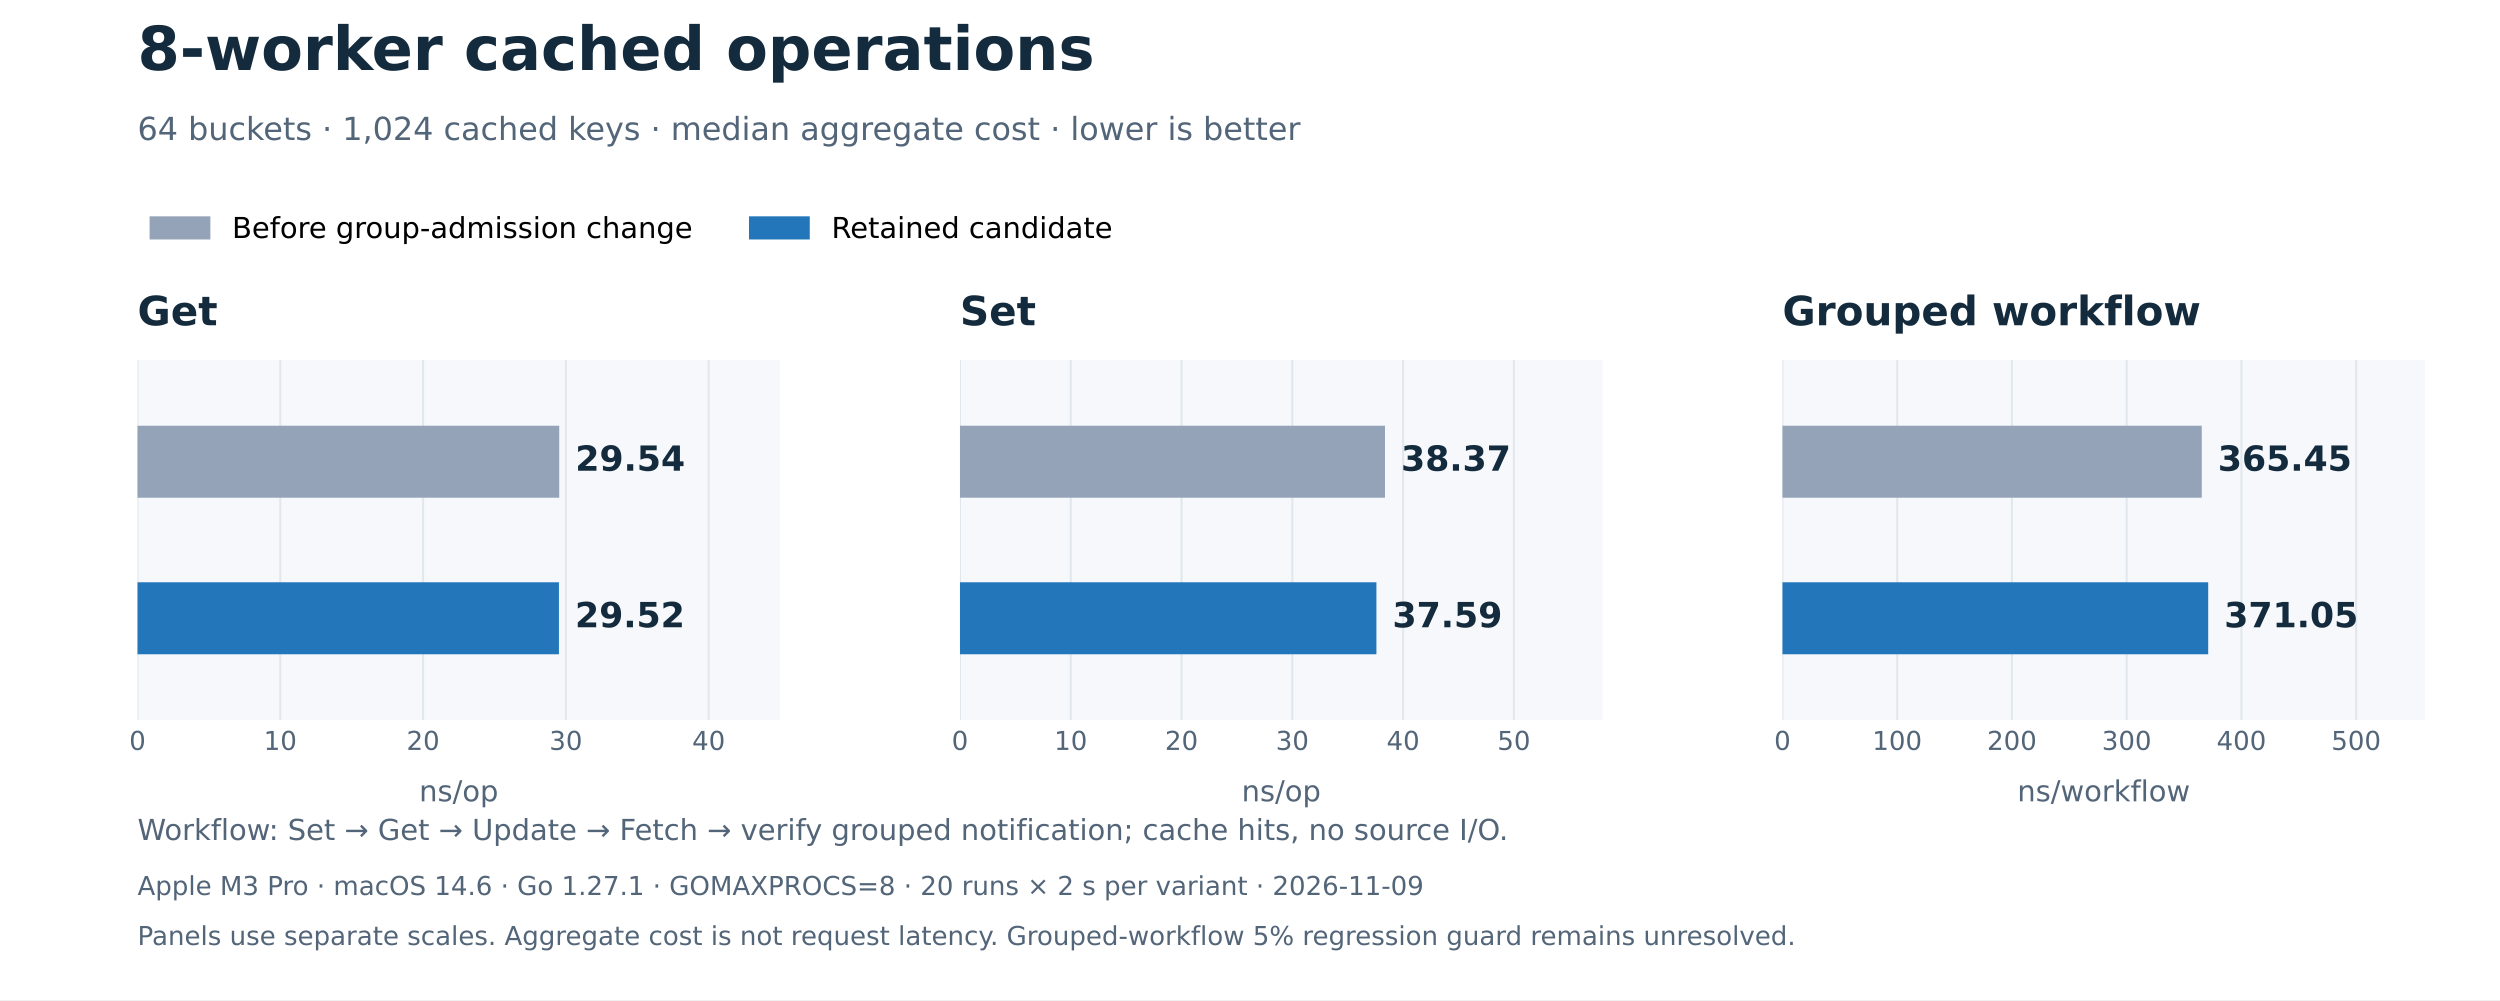
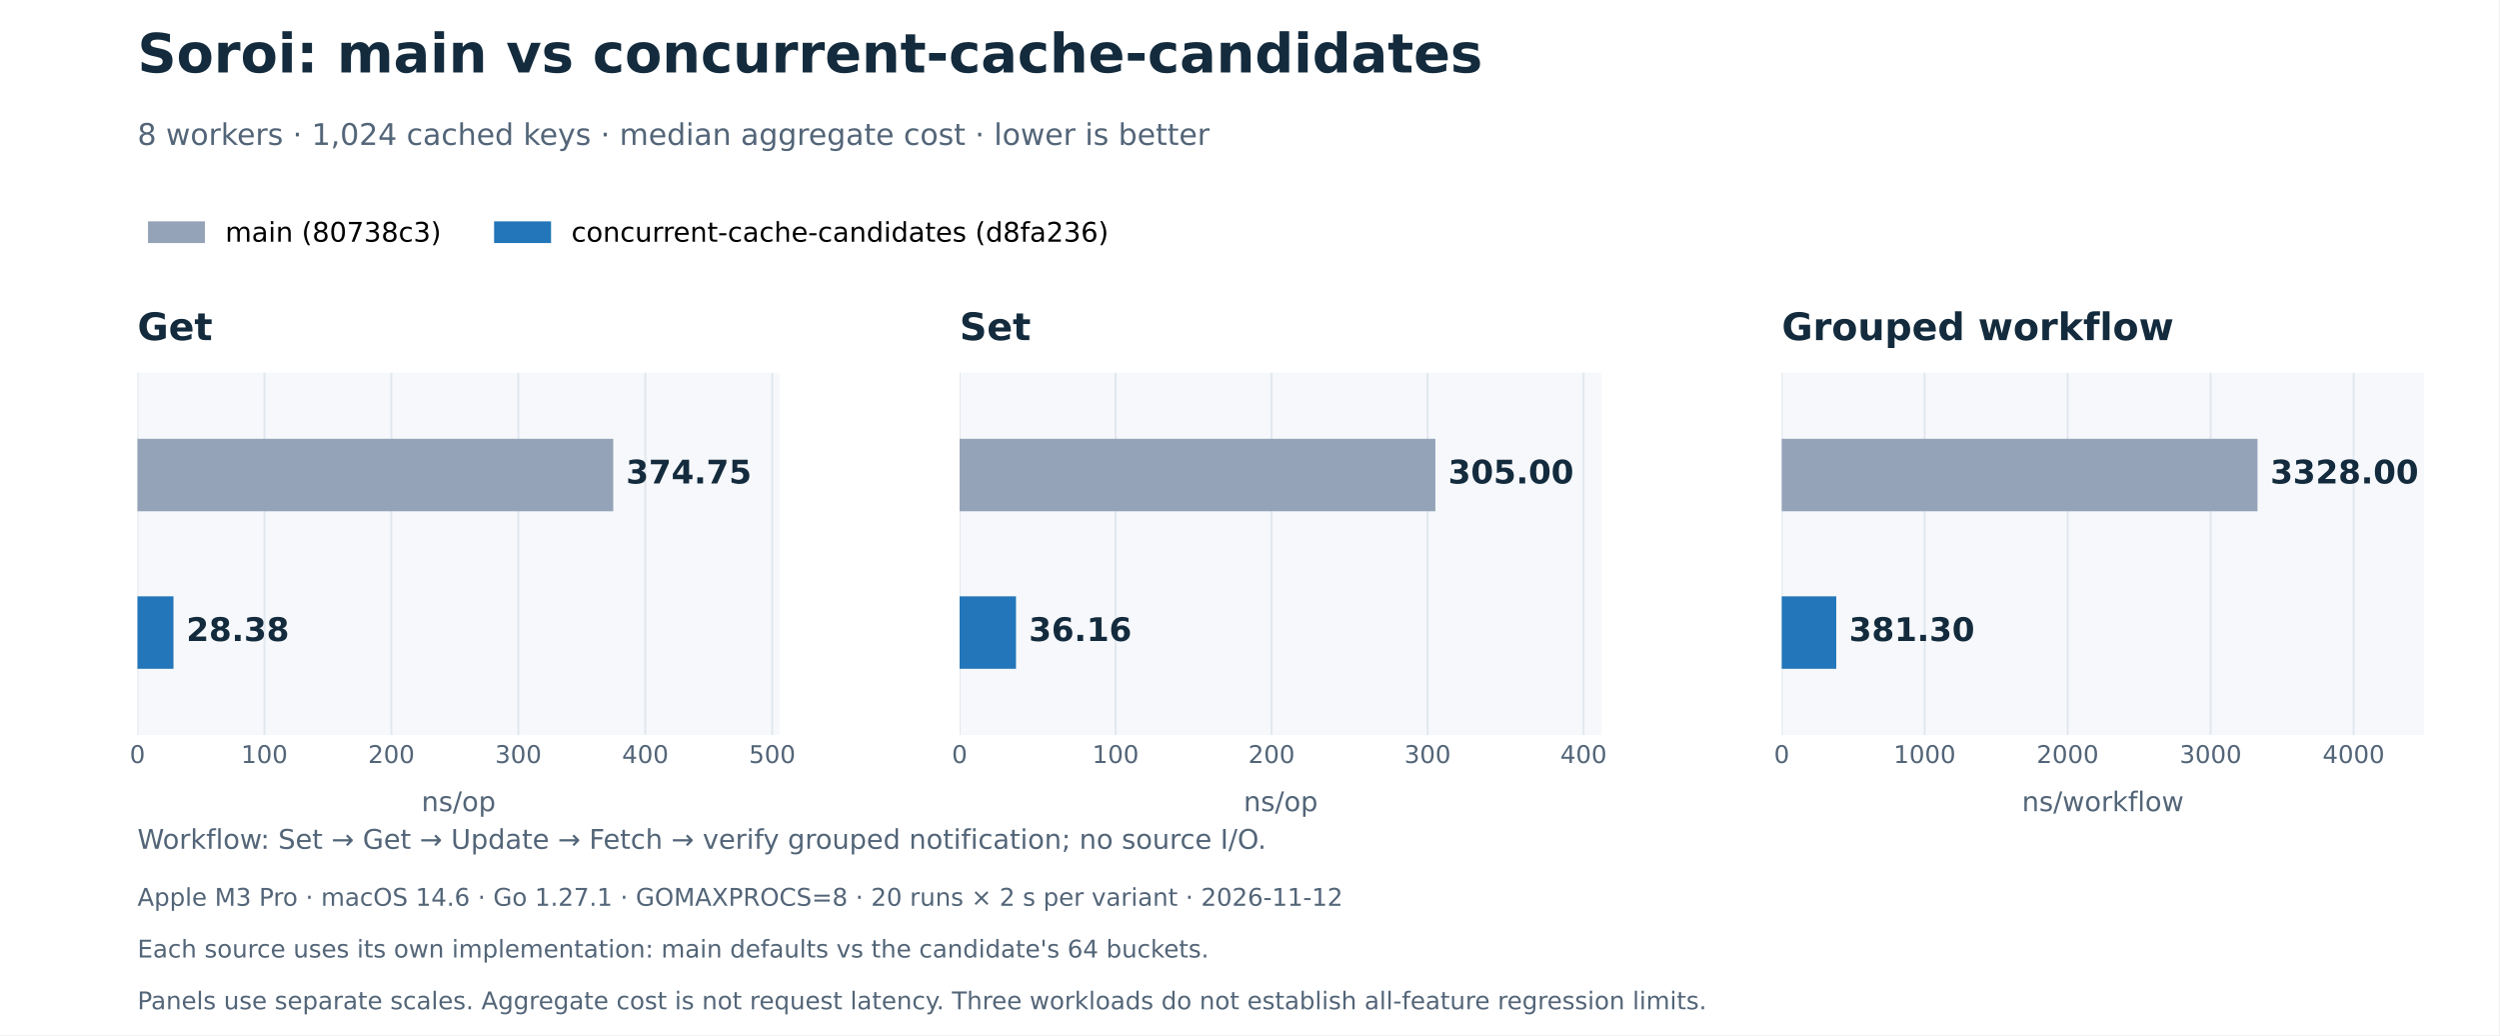
- <svg xmlns="http://www.w3.org/2000/svg" width="864pt" height="345.6pt" viewBox="0 0 864 345.6" version="1.1">
+ <svg xmlns="http://www.w3.org/2000/svg" width="921.6pt" height="381.6pt" viewBox="0 0 921.6 381.6" version="1.1">
  <defs>
    <style type="text/css">*{stroke-linejoin: round; stroke-linecap: butt}</style>
  </defs>
  <g id="figure_1">
    <g id="patch_1">
-       <path d="M 0 345.6 L 864 345.6 L 864 0 L 0 0 z " style="fill: #ffffff" />
+       <path d="M 0 381.6 L 921.6 381.6 L 921.6 0 L 0 0 z " style="fill: #ffffff" />
    </g>
    <g id="axes_1">
      <g id="patch_2">
-         <path d="M 47.52 248.832 L 269.587 248.832 L 269.587 124.416 L 47.52 124.416 z " style="fill: #f6f8fb" />
+         <path d="M 50.688 270.936 L 287.56 270.936 L 287.56 137.376 L 50.688 137.376 z " style="fill: #f6f8fb" />
      </g>
      <g id="matplotlib.axis_1">
        <g id="xtick_1">
          <g id="line2d_1">
-             <path d="M 47.52 248.832 L 47.52 124.416 " clip-path="url(#p06e22436de)" style="fill: none; stroke: #e1e7ee; stroke-width: 0.7; stroke-linecap: square" />
+             <path d="M 50.688 270.936 L 50.688 137.376 " clip-path="url(#p46c3dfa974)" style="fill: none; stroke: #e1e7ee; stroke-width: 0.7; stroke-linecap: square" />
          </g>
          <g id="line2d_2" />
          <g id="text_1">
-             <text style="font-size: 9px; font-family: 'DejaVu Sans'; text-anchor: middle; fill: #536578" x="47.52" y="259.17" transform="rotate(-0 47.52 259.1699)">0</text>
+             <text style="font-size: 9px; font-family: 'DejaVu Sans'; text-anchor: middle; fill: #536578" x="50.688" y="281.274" transform="rotate(-0 50.688 281.2739)">0</text>
          </g>
        </g>
        <g id="xtick_2">
          <g id="line2d_3">
-             <path d="M 96.868 248.832 L 96.868 124.416 " clip-path="url(#p06e22436de)" style="fill: none; stroke: #e1e7ee; stroke-width: 0.7; stroke-linecap: square" />
+             <path d="M 97.509 270.936 L 97.509 137.376 " clip-path="url(#p46c3dfa974)" style="fill: none; stroke: #e1e7ee; stroke-width: 0.7; stroke-linecap: square" />
          </g>
          <g id="line2d_4" />
          <g id="text_2">
-             <text style="font-size: 9px; font-family: 'DejaVu Sans'; text-anchor: middle; fill: #536578" x="96.868" y="259.17" transform="rotate(-0 96.86831 259.1699)">10</text>
+             <text style="font-size: 9px; font-family: 'DejaVu Sans'; text-anchor: middle; fill: #536578" x="97.509" y="281.274" transform="rotate(-0 97.50873 281.2739)">100</text>
          </g>
        </g>
        <g id="xtick_3">
          <g id="line2d_5">
-             <path d="M 146.217 248.832 L 146.217 124.416 " clip-path="url(#p06e22436de)" style="fill: none; stroke: #e1e7ee; stroke-width: 0.7; stroke-linecap: square" />
+             <path d="M 144.329 270.936 L 144.329 137.376 " clip-path="url(#p46c3dfa974)" style="fill: none; stroke: #e1e7ee; stroke-width: 0.7; stroke-linecap: square" />
          </g>
          <g id="line2d_6" />
          <g id="text_3">
-             <text style="font-size: 9px; font-family: 'DejaVu Sans'; text-anchor: middle; fill: #536578" x="146.217" y="259.17" transform="rotate(-0 146.2166 259.1699)">20</text>
+             <text style="font-size: 9px; font-family: 'DejaVu Sans'; text-anchor: middle; fill: #536578" x="144.329" y="281.274" transform="rotate(-0 144.3295 281.2739)">200</text>
          </g>
        </g>
        <g id="xtick_4">
          <g id="line2d_7">
-             <path d="M 195.565 248.832 L 195.565 124.416 " clip-path="url(#p06e22436de)" style="fill: none; stroke: #e1e7ee; stroke-width: 0.7; stroke-linecap: square" />
+             <path d="M 191.15 270.936 L 191.15 137.376 " clip-path="url(#p46c3dfa974)" style="fill: none; stroke: #e1e7ee; stroke-width: 0.7; stroke-linecap: square" />
          </g>
          <g id="line2d_8" />
          <g id="text_4">
-             <text style="font-size: 9px; font-family: 'DejaVu Sans'; text-anchor: middle; fill: #536578" x="195.565" y="259.17" transform="rotate(-0 195.5649 259.1699)">30</text>
+             <text style="font-size: 9px; font-family: 'DejaVu Sans'; text-anchor: middle; fill: #536578" x="191.15" y="281.274" transform="rotate(-0 191.1502 281.2739)">300</text>
          </g>
        </g>
        <g id="xtick_5">
          <g id="line2d_9">
-             <path d="M 244.913 248.832 L 244.913 124.416 " clip-path="url(#p06e22436de)" style="fill: none; stroke: #e1e7ee; stroke-width: 0.7; stroke-linecap: square" />
+             <path d="M 237.971 270.936 L 237.971 137.376 " clip-path="url(#p46c3dfa974)" style="fill: none; stroke: #e1e7ee; stroke-width: 0.7; stroke-linecap: square" />
          </g>
          <g id="line2d_10" />
          <g id="text_5">
-             <text style="font-size: 9px; font-family: 'DejaVu Sans'; text-anchor: middle; fill: #536578" x="244.913" y="259.17" transform="rotate(-0 244.9133 259.1699)">40</text>
-           </g>
-         </g>
-         <g id="text_6">
-           <text style="font-size: 10px; font-family: 'DejaVu Sans'; text-anchor: middle; fill: #536578" x="158.554" y="276.93" transform="rotate(-0 158.5537 276.9297)">ns/op</text>
+             <text style="font-size: 9px; font-family: 'DejaVu Sans'; text-anchor: middle; fill: #536578" x="237.971" y="281.274" transform="rotate(-0 237.9709 281.2739)">400</text>
+           </g>
+         </g>
+         <g id="xtick_6">
+           <g id="line2d_11">
+             <path d="M 284.792 270.936 L 284.792 137.376 " clip-path="url(#p46c3dfa974)" style="fill: none; stroke: #e1e7ee; stroke-width: 0.7; stroke-linecap: square" />
+           </g>
+           <g id="line2d_12" />
+           <g id="text_6">
+             <text style="font-size: 9px; font-family: 'DejaVu Sans'; text-anchor: middle; fill: #536578" x="284.792" y="281.274" transform="rotate(-0 284.7916 281.2739)">500</text>
+           </g>
+         </g>
+         <g id="text_7">
+           <text style="font-size: 10px; font-family: 'DejaVu Sans'; text-anchor: middle; fill: #536578" x="169.124" y="299.034" transform="rotate(-0 169.124 299.0337)">ns/op</text>
        </g>
      </g>
      <g id="matplotlib.axis_2" />
      <g id="patch_3">
-         <path d="M 47.52 172.019 L 193.27 172.019 L 193.27 147.135 L 47.52 147.135 z " clip-path="url(#p06e22436de)" style="fill: #94a3b8" />
+         <path d="M 50.688 188.477 L 226.149 188.477 L 226.149 161.765 L 50.688 161.765 z " clip-path="url(#p46c3dfa974)" style="fill: #94a3b8" />
      </g>
      <g id="patch_4">
-         <path d="M 47.52 226.113 L 193.172 226.113 L 193.172 201.229 L 47.52 201.229 z " clip-path="url(#p06e22436de)" style="fill: #2276b9" />
-       </g>
-       <g id="text_7">
-         <text style="font-weight: 700; font-size: 12px; font-family: 'DejaVu Sans'; text-anchor: start; fill: #132b3d" x="198.822" y="162.694" transform="rotate(-0 198.8219 162.6942)">29.54</text>
+         <path d="M 50.688 246.547 L 63.976 246.547 L 63.976 219.835 L 50.688 219.835 z " clip-path="url(#p46c3dfa974)" style="fill: #2276b9" />
      </g>
      <g id="text_8">
-         <text style="font-weight: 700; font-size: 12px; font-family: 'DejaVu Sans'; text-anchor: start; fill: #132b3d" x="198.723" y="216.788" transform="rotate(-0 198.7232 216.7881)">29.52</text>
+         <text style="font-weight: 700; font-size: 12px; font-family: 'DejaVu Sans'; text-anchor: start; fill: #132b3d" x="230.886" y="178.238" transform="rotate(-0 230.8861 178.2384)">374.75</text>
      </g>
      <g id="text_9">
-         <text style="font-weight: 700; font-size: 14px; font-family: 'DejaVu Sans'; text-anchor: start; fill: #132b3d" x="47.52" y="112.416" transform="rotate(-0 47.52 112.416)">Get</text>
+         <text style="font-weight: 700; font-size: 12px; font-family: 'DejaVu Sans'; text-anchor: start; fill: #132b3d" x="68.713" y="236.308" transform="rotate(-0 68.71316 236.308)">28.38</text>
+       </g>
+       <g id="text_10">
+         <text style="font-weight: 700; font-size: 14px; font-family: 'DejaVu Sans'; text-anchor: start; fill: #132b3d" x="50.688" y="125.376" transform="rotate(-0 50.688 125.376)">Get</text>
      </g>
    </g>
    <g id="axes_2">
      <g id="patch_5">
-         <path d="M 331.766 248.832 L 553.834 248.832 L 553.834 124.416 L 331.766 124.416 z " style="fill: #f6f8fb" />
+         <path d="M 353.884 270.936 L 590.756 270.936 L 590.756 137.376 L 353.884 137.376 z " style="fill: #f6f8fb" />
      </g>
      <g id="matplotlib.axis_3">
-         <g id="xtick_6">
-           <g id="line2d_11">
-             <path d="M 331.766 248.832 L 331.766 124.416 " clip-path="url(#p4ebb45bc6b)" style="fill: none; stroke: #e1e7ee; stroke-width: 0.7; stroke-linecap: square" />
-           </g>
-           <g id="line2d_12" />
-           <g id="text_10">
-             <text style="font-size: 9px; font-family: 'DejaVu Sans'; text-anchor: middle; fill: #536578" x="331.766" y="259.17" transform="rotate(-0 331.7663 259.1699)">0</text>
-           </g>
-         </g>
        <g id="xtick_7">
          <g id="line2d_13">
-             <path d="M 370.054 248.832 L 370.054 124.416 " clip-path="url(#p4ebb45bc6b)" style="fill: none; stroke: #e1e7ee; stroke-width: 0.7; stroke-linecap: square" />
+             <path d="M 353.884 270.936 L 353.884 137.376 " clip-path="url(#p3e77ca6c6c)" style="fill: none; stroke: #e1e7ee; stroke-width: 0.7; stroke-linecap: square" />
          </g>
          <g id="line2d_14" />
          <g id="text_11">
-             <text style="font-size: 9px; font-family: 'DejaVu Sans'; text-anchor: middle; fill: #536578" x="370.054" y="259.17" transform="rotate(-0 370.0538 259.1699)">10</text>
+             <text style="font-size: 9px; font-family: 'DejaVu Sans'; text-anchor: middle; fill: #536578" x="353.884" y="281.274" transform="rotate(-0 353.884 281.2739)">0</text>
          </g>
        </g>
        <g id="xtick_8">
          <g id="line2d_15">
-             <path d="M 408.341 248.832 L 408.341 124.416 " clip-path="url(#p4ebb45bc6b)" style="fill: none; stroke: #e1e7ee; stroke-width: 0.7; stroke-linecap: square" />
+             <path d="M 411.412 270.936 L 411.412 137.376 " clip-path="url(#p3e77ca6c6c)" style="fill: none; stroke: #e1e7ee; stroke-width: 0.7; stroke-linecap: square" />
          </g>
          <g id="line2d_16" />
          <g id="text_12">
-             <text style="font-size: 9px; font-family: 'DejaVu Sans'; text-anchor: middle; fill: #536578" x="408.341" y="259.17" transform="rotate(-0 408.3413 259.1699)">20</text>
+             <text style="font-size: 9px; font-family: 'DejaVu Sans'; text-anchor: middle; fill: #536578" x="411.412" y="281.274" transform="rotate(-0 411.4121 281.2739)">100</text>
          </g>
        </g>
        <g id="xtick_9">
          <g id="line2d_17">
-             <path d="M 446.629 248.832 L 446.629 124.416 " clip-path="url(#p4ebb45bc6b)" style="fill: none; stroke: #e1e7ee; stroke-width: 0.7; stroke-linecap: square" />
+             <path d="M 468.94 270.936 L 468.94 137.376 " clip-path="url(#p3e77ca6c6c)" style="fill: none; stroke: #e1e7ee; stroke-width: 0.7; stroke-linecap: square" />
          </g>
          <g id="line2d_18" />
          <g id="text_13">
-             <text style="font-size: 9px; font-family: 'DejaVu Sans'; text-anchor: middle; fill: #536578" x="446.629" y="259.17" transform="rotate(-0 446.6287 259.1699)">30</text>
+             <text style="font-size: 9px; font-family: 'DejaVu Sans'; text-anchor: middle; fill: #536578" x="468.94" y="281.274" transform="rotate(-0 468.9402 281.2739)">200</text>
          </g>
        </g>
        <g id="xtick_10">
          <g id="line2d_19">
-             <path d="M 484.916 248.832 L 484.916 124.416 " clip-path="url(#p4ebb45bc6b)" style="fill: none; stroke: #e1e7ee; stroke-width: 0.7; stroke-linecap: square" />
+             <path d="M 526.468 270.936 L 526.468 137.376 " clip-path="url(#p3e77ca6c6c)" style="fill: none; stroke: #e1e7ee; stroke-width: 0.7; stroke-linecap: square" />
          </g>
          <g id="line2d_20" />
          <g id="text_14">
-             <text style="font-size: 9px; font-family: 'DejaVu Sans'; text-anchor: middle; fill: #536578" x="484.916" y="259.17" transform="rotate(-0 484.9162 259.1699)">40</text>
+             <text style="font-size: 9px; font-family: 'DejaVu Sans'; text-anchor: middle; fill: #536578" x="526.468" y="281.274" transform="rotate(-0 526.4683 281.2739)">300</text>
          </g>
        </g>
        <g id="xtick_11">
          <g id="line2d_21">
-             <path d="M 523.204 248.832 L 523.204 124.416 " clip-path="url(#p4ebb45bc6b)" style="fill: none; stroke: #e1e7ee; stroke-width: 0.7; stroke-linecap: square" />
+             <path d="M 583.996 270.936 L 583.996 137.376 " clip-path="url(#p3e77ca6c6c)" style="fill: none; stroke: #e1e7ee; stroke-width: 0.7; stroke-linecap: square" />
          </g>
          <g id="line2d_22" />
          <g id="text_15">
-             <text style="font-size: 9px; font-family: 'DejaVu Sans'; text-anchor: middle; fill: #536578" x="523.204" y="259.17" transform="rotate(-0 523.2037 259.1699)">50</text>
+             <text style="font-size: 9px; font-family: 'DejaVu Sans'; text-anchor: middle; fill: #536578" x="583.996" y="281.274" transform="rotate(-0 583.9964 281.2739)">400</text>
          </g>
        </g>
        <g id="text_16">
-           <text style="font-size: 10px; font-family: 'DejaVu Sans'; text-anchor: middle; fill: #536578" x="442.8" y="276.93" transform="rotate(-0 442.8 276.9297)">ns/op</text>
+           <text style="font-size: 10px; font-family: 'DejaVu Sans'; text-anchor: middle; fill: #536578" x="472.32" y="299.034" transform="rotate(-0 472.32 299.0337)">ns/op</text>
        </g>
      </g>
      <g id="matplotlib.axis_4" />
      <g id="patch_6">
-         <path d="M 331.766 172.019 L 478.656 172.019 L 478.656 147.135 L 331.766 147.135 z " clip-path="url(#p4ebb45bc6b)" style="fill: #94a3b8" />
+         <path d="M 353.884 188.477 L 529.345 188.477 L 529.345 161.765 L 353.884 161.765 z " clip-path="url(#p3e77ca6c6c)" style="fill: #94a3b8" />
      </g>
      <g id="patch_7">
-         <path d="M 331.766 226.113 L 475.689 226.113 L 475.689 201.229 L 331.766 201.229 z " clip-path="url(#p4ebb45bc6b)" style="fill: #2276b9" />
+         <path d="M 353.884 246.547 L 374.686 246.547 L 374.686 219.835 L 353.884 219.835 z " clip-path="url(#p3e77ca6c6c)" style="fill: #2276b9" />
      </g>
      <g id="text_17">
-         <text style="font-weight: 700; font-size: 12px; font-family: 'DejaVu Sans'; text-anchor: start; fill: #132b3d" x="484.208" y="162.694" transform="rotate(-0 484.2079 162.6942)">38.37</text>
+         <text style="font-weight: 700; font-size: 12px; font-family: 'DejaVu Sans'; text-anchor: start; fill: #132b3d" x="534.082" y="178.238" transform="rotate(-0 534.0822 178.2384)">305.00</text>
      </g>
      <g id="text_18">
-         <text style="font-weight: 700; font-size: 12px; font-family: 'DejaVu Sans'; text-anchor: start; fill: #132b3d" x="481.241" y="216.788" transform="rotate(-0 481.2406 216.7881)">37.59</text>
+         <text style="font-weight: 700; font-size: 12px; font-family: 'DejaVu Sans'; text-anchor: start; fill: #132b3d" x="379.424" y="236.308" transform="rotate(-0 379.4236 236.308)">36.16</text>
      </g>
      <g id="text_19">
-         <text style="font-weight: 700; font-size: 14px; font-family: 'DejaVu Sans'; text-anchor: start; fill: #132b3d" x="331.766" y="112.416" transform="rotate(-0 331.7663 112.416)">Set</text>
+         <text style="font-weight: 700; font-size: 14px; font-family: 'DejaVu Sans'; text-anchor: start; fill: #132b3d" x="353.884" y="125.376" transform="rotate(-0 353.884 125.376)">Set</text>
      </g>
    </g>
    <g id="axes_3">
      <g id="patch_8">
-         <path d="M 616.013 248.832 L 838.08 248.832 L 838.08 124.416 L 616.013 124.416 z " style="fill: #f6f8fb" />
+         <path d="M 657.08 270.936 L 893.952 270.936 L 893.952 137.376 L 657.08 137.376 z " style="fill: #f6f8fb" />
      </g>
      <g id="matplotlib.axis_5">
        <g id="xtick_12">
          <g id="line2d_23">
-             <path d="M 616.013 248.832 L 616.013 124.416 " clip-path="url(#pb211c8388a)" style="fill: none; stroke: #e1e7ee; stroke-width: 0.7; stroke-linecap: square" />
+             <path d="M 657.08 270.936 L 657.08 137.376 " clip-path="url(#p373dd8779a)" style="fill: none; stroke: #e1e7ee; stroke-width: 0.7; stroke-linecap: square" />
          </g>
          <g id="line2d_24" />
          <g id="text_20">
-             <text style="font-size: 9px; font-family: 'DejaVu Sans'; text-anchor: middle; fill: #536578" x="616.013" y="259.17" transform="rotate(-0 616.0126 259.1699)">0</text>
+             <text style="font-size: 9px; font-family: 'DejaVu Sans'; text-anchor: middle; fill: #536578" x="657.08" y="281.274" transform="rotate(-0 657.0801 281.2739)">0</text>
          </g>
        </g>
        <g id="xtick_13">
          <g id="line2d_25">
-             <path d="M 655.667 248.832 L 655.667 124.416 " clip-path="url(#pb211c8388a)" style="fill: none; stroke: #e1e7ee; stroke-width: 0.7; stroke-linecap: square" />
+             <path d="M 709.803 270.936 L 709.803 137.376 " clip-path="url(#p373dd8779a)" style="fill: none; stroke: #e1e7ee; stroke-width: 0.7; stroke-linecap: square" />
          </g>
          <g id="line2d_26" />
          <g id="text_21">
-             <text style="font-size: 9px; font-family: 'DejaVu Sans'; text-anchor: middle; fill: #536578" x="655.667" y="259.17" transform="rotate(-0 655.6675 259.1699)">100</text>
+             <text style="font-size: 9px; font-family: 'DejaVu Sans'; text-anchor: middle; fill: #536578" x="709.803" y="281.274" transform="rotate(-0 709.8026 281.2739)">1000</text>
          </g>
        </g>
        <g id="xtick_14">
          <g id="line2d_27">
-             <path d="M 695.322 248.832 L 695.322 124.416 " clip-path="url(#pb211c8388a)" style="fill: none; stroke: #e1e7ee; stroke-width: 0.7; stroke-linecap: square" />
+             <path d="M 762.525 270.936 L 762.525 137.376 " clip-path="url(#p373dd8779a)" style="fill: none; stroke: #e1e7ee; stroke-width: 0.7; stroke-linecap: square" />
          </g>
          <g id="line2d_28" />
          <g id="text_22">
-             <text style="font-size: 9px; font-family: 'DejaVu Sans'; text-anchor: middle; fill: #536578" x="695.322" y="259.17" transform="rotate(-0 695.3224 259.1699)">200</text>
+             <text style="font-size: 9px; font-family: 'DejaVu Sans'; text-anchor: middle; fill: #536578" x="762.525" y="281.274" transform="rotate(-0 762.5252 281.2739)">2000</text>
          </g>
        </g>
        <g id="xtick_15">
          <g id="line2d_29">
-             <path d="M 734.977 248.832 L 734.977 124.416 " clip-path="url(#pb211c8388a)" style="fill: none; stroke: #e1e7ee; stroke-width: 0.7; stroke-linecap: square" />
+             <path d="M 815.248 270.936 L 815.248 137.376 " clip-path="url(#p373dd8779a)" style="fill: none; stroke: #e1e7ee; stroke-width: 0.7; stroke-linecap: square" />
          </g>
          <g id="line2d_30" />
          <g id="text_23">
-             <text style="font-size: 9px; font-family: 'DejaVu Sans'; text-anchor: middle; fill: #536578" x="734.977" y="259.17" transform="rotate(-0 734.9773 259.1699)">300</text>
+             <text style="font-size: 9px; font-family: 'DejaVu Sans'; text-anchor: middle; fill: #536578" x="815.248" y="281.274" transform="rotate(-0 815.2478 281.2739)">3000</text>
          </g>
        </g>
        <g id="xtick_16">
          <g id="line2d_31">
-             <path d="M 774.632 248.832 L 774.632 124.416 " clip-path="url(#pb211c8388a)" style="fill: none; stroke: #e1e7ee; stroke-width: 0.7; stroke-linecap: square" />
+             <path d="M 867.97 270.936 L 867.97 137.376 " clip-path="url(#p373dd8779a)" style="fill: none; stroke: #e1e7ee; stroke-width: 0.7; stroke-linecap: square" />
          </g>
          <g id="line2d_32" />
          <g id="text_24">
-             <text style="font-size: 9px; font-family: 'DejaVu Sans'; text-anchor: middle; fill: #536578" x="774.632" y="259.17" transform="rotate(-0 774.6322 259.1699)">400</text>
-           </g>
-         </g>
-         <g id="xtick_17">
-           <g id="line2d_33">
-             <path d="M 814.287 248.832 L 814.287 124.416 " clip-path="url(#pb211c8388a)" style="fill: none; stroke: #e1e7ee; stroke-width: 0.7; stroke-linecap: square" />
-           </g>
-           <g id="line2d_34" />
-           <g id="text_25">
-             <text style="font-size: 9px; font-family: 'DejaVu Sans'; text-anchor: middle; fill: #536578" x="814.287" y="259.17" transform="rotate(-0 814.2871 259.1699)">500</text>
-           </g>
-         </g>
-         <g id="text_26">
-           <text style="font-size: 10px; font-family: 'DejaVu Sans'; text-anchor: middle; fill: #536578" x="727.046" y="276.93" transform="rotate(-0 727.0463 276.9304)">ns/workflow</text>
+             <text style="font-size: 9px; font-family: 'DejaVu Sans'; text-anchor: middle; fill: #536578" x="867.97" y="281.274" transform="rotate(-0 867.9703 281.2739)">4000</text>
+           </g>
+         </g>
+         <g id="text_25">
+           <text style="font-size: 10px; font-family: 'DejaVu Sans'; text-anchor: middle; fill: #536578" x="775.516" y="299.034" transform="rotate(-0 775.516 299.0344)">ns/workflow</text>
        </g>
      </g>
      <g id="matplotlib.axis_6" />
      <g id="patch_9">
-         <path d="M 616.013 172.019 L 760.931 172.019 L 760.931 147.135 L 616.013 147.135 z " clip-path="url(#pb211c8388a)" style="fill: #94a3b8" />
+         <path d="M 657.08 188.477 L 832.541 188.477 L 832.541 161.765 L 657.08 161.765 z " clip-path="url(#p373dd8779a)" style="fill: #94a3b8" />
      </g>
      <g id="patch_10">
-         <path d="M 616.013 226.113 L 763.152 226.113 L 763.152 201.229 L 616.013 201.229 z " clip-path="url(#pb211c8388a)" style="fill: #2276b9" />
+         <path d="M 657.08 246.547 L 677.183 246.547 L 677.183 219.835 L 657.08 219.835 z " clip-path="url(#p373dd8779a)" style="fill: #2276b9" />
+       </g>
+       <g id="text_26">
+         <text style="font-weight: 700; font-size: 12px; font-family: 'DejaVu Sans'; text-anchor: start; fill: #132b3d" x="837.278" y="178.238" transform="rotate(-0 837.2782 178.2384)">3328.00</text>
      </g>
      <g id="text_27">
-         <text style="font-weight: 700; font-size: 12px; font-family: 'DejaVu Sans'; text-anchor: start; fill: #132b3d" x="766.483" y="162.694" transform="rotate(-0 766.4831 162.6942)">365.45</text>
+         <text style="font-weight: 700; font-size: 12px; font-family: 'DejaVu Sans'; text-anchor: start; fill: #132b3d" x="681.921" y="236.308" transform="rotate(-0 681.9206 236.308)">381.30</text>
      </g>
      <g id="text_28">
-         <text style="font-weight: 700; font-size: 12px; font-family: 'DejaVu Sans'; text-anchor: start; fill: #132b3d" x="768.704" y="216.788" transform="rotate(-0 768.7038 216.7881)">371.05</text>
-       </g>
-       <g id="text_29">
-         <text style="font-weight: 700; font-size: 14px; font-family: 'DejaVu Sans'; text-anchor: start; fill: #132b3d" x="616.013" y="112.416" transform="rotate(-0 616.0126 112.416)">Grouped workflow</text>
-       </g>
+         <text style="font-weight: 700; font-size: 14px; font-family: 'DejaVu Sans'; text-anchor: start; fill: #132b3d" x="657.08" y="125.376" transform="rotate(-0 657.0801 125.376)">Grouped workflow</text>
+       </g>
+     </g>
+     <g id="text_29">
+       <text style="font-weight: 700; font-size: 20px; font-family: 'DejaVu Sans'; text-anchor: start; fill: #132b3d" x="50.688" y="26.712" transform="rotate(-0 50.688 26.712)">Soroi: main vs concurrent-cache-candidates</text>
    </g>
    <g id="text_30">
-       <text style="font-weight: 700; font-size: 21px; font-family: 'DejaVu Sans'; text-anchor: start; fill: #132b3d" x="47.52" y="24.192" transform="rotate(-0 47.52 24.192)">8-worker cached operations</text>
+       <text style="font-size: 11px; font-family: 'DejaVu Sans'; text-anchor: start; fill: #536578" x="50.688" y="53.424" transform="rotate(-0 50.688 53.424)">8 workers · 1,024 cached keys · median aggregate cost · lower is better</text>
    </g>
    <g id="text_31">
-       <text style="font-size: 11px; font-family: 'DejaVu Sans'; text-anchor: start; fill: #536578" x="47.52" y="48.384" transform="rotate(-0 47.52 48.384)">64 buckets · 1,024 cached keys · median aggregate cost · lower is better</text>
+       <text style="font-size: 10px; font-family: 'DejaVu Sans'; text-anchor: start; fill: #536578" x="50.688" y="312.912" transform="rotate(-0 50.688 312.912)">Workflow: Set → Get → Update → Fetch → verify grouped notification; no source I/O.</text>
    </g>
    <g id="text_32">
-       <text style="font-size: 10px; font-family: 'DejaVu Sans'; text-anchor: start; fill: #536578" x="47.52" y="290.304" transform="rotate(-0 47.52 290.304)">Workflow: Set → Get → Update → Fetch → verify grouped notification; cache hits, no source I/O.</text>
+       <text style="font-size: 9px; font-family: 'DejaVu Sans'; text-anchor: start; fill: #536578" x="50.688" y="333.9" transform="rotate(-0 50.688 333.9)">Apple M3 Pro · macOS 14.6 · Go 1.27.1 · GOMAXPROCS=8 · 20 runs × 2 s per variant · 2026-11-12</text>
    </g>
    <g id="text_33">
-       <text style="font-size: 9px; font-family: 'DejaVu Sans'; text-anchor: start; fill: #536578" x="47.52" y="309.312" transform="rotate(-0 47.52 309.312)">Apple M3 Pro · macOS 14.6 · Go 1.27.1 · GOMAXPROCS=8 · 20 runs × 2 s per variant · 2026-11-09</text>
+       <text style="font-size: 9px; font-family: 'DejaVu Sans'; text-anchor: start; fill: #536578" x="50.688" y="352.98" transform="rotate(-0 50.688 352.98)">Each source uses its own implementation: main defaults vs the candidate's 64 buckets.</text>
    </g>
    <g id="text_34">
-       <text style="font-size: 9px; font-family: 'DejaVu Sans'; text-anchor: start; fill: #536578" x="47.52" y="326.592" transform="rotate(-0 47.52 326.592)">Panels use separate scales. Aggregate cost is not request latency. Grouped-workflow 5% regression guard remains unresolved.</text>
+       <text style="font-size: 9px; font-family: 'DejaVu Sans'; text-anchor: start; fill: #536578" x="50.688" y="372.06" transform="rotate(-0 50.688 372.06)">Panels use separate scales. Aggregate cost is not request latency. Three workloads do not establish all-feature regression limits.</text>
    </g>
    <g id="legend_1">
      <g id="patch_11">
-         <path d="M 52.2 82.262 L 72.2 82.262 L 72.2 75.262 L 52.2 75.262 z " style="fill: #94a3b8; stroke: #94a3b8; stroke-linejoin: miter" />
+         <path d="M 55.08 89.102 L 75.08 89.102 L 75.08 82.102 L 55.08 82.102 z " style="fill: #94a3b8; stroke: #94a3b8; stroke-linejoin: miter" />
      </g>
      <g id="text_35">
-         <text style="font-size: 10px; font-family: 'DejaVu Sans'; text-anchor: start" x="80.2" y="82.262" transform="rotate(-0 80.2 82.26244)">Before group-admission change</text>
+         <text style="font-size: 10px; font-family: 'DejaVu Sans'; text-anchor: start" x="83.08" y="89.102" transform="rotate(-0 83.08 89.10244)">main (80738c3)</text>
      </g>
      <g id="patch_12">
-         <path d="M 259.356 82.262 L 279.356 82.262 L 279.356 75.262 L 259.356 75.262 z " style="fill: #2276b9; stroke: #2276b9; stroke-linejoin: miter" />
+         <path d="M 182.719 89.102 L 202.719 89.102 L 202.719 82.102 L 182.719 82.102 z " style="fill: #2276b9; stroke: #2276b9; stroke-linejoin: miter" />
      </g>
      <g id="text_36">
-         <text style="font-size: 10px; font-family: 'DejaVu Sans'; text-anchor: start" x="287.356" y="82.262" transform="rotate(-0 287.3562 82.26244)">Retained candidate</text>
+         <text style="font-size: 10px; font-family: 'DejaVu Sans'; text-anchor: start" x="210.719" y="89.102" transform="rotate(-0 210.7191 89.10244)">concurrent-cache-candidates (d8fa236)</text>
      </g>
    </g>
  </g>
  <defs>
-     <clipPath id="p06e22436de">
-       <rect x="47.52" y="124.416" width="222.067" height="124.416" />
+     <clipPath id="p46c3dfa974">
+       <rect x="50.688" y="137.376" width="236.872" height="133.56" />
    </clipPath>
-     <clipPath id="p4ebb45bc6b">
-       <rect x="331.766" y="124.416" width="222.067" height="124.416" />
+     <clipPath id="p3e77ca6c6c">
+       <rect x="353.884" y="137.376" width="236.872" height="133.56" />
    </clipPath>
-     <clipPath id="pb211c8388a">
-       <rect x="616.013" y="124.416" width="222.067" height="124.416" />
+     <clipPath id="p373dd8779a">
+       <rect x="657.08" y="137.376" width="236.872" height="133.56" />
    </clipPath>
  </defs>
</svg>
